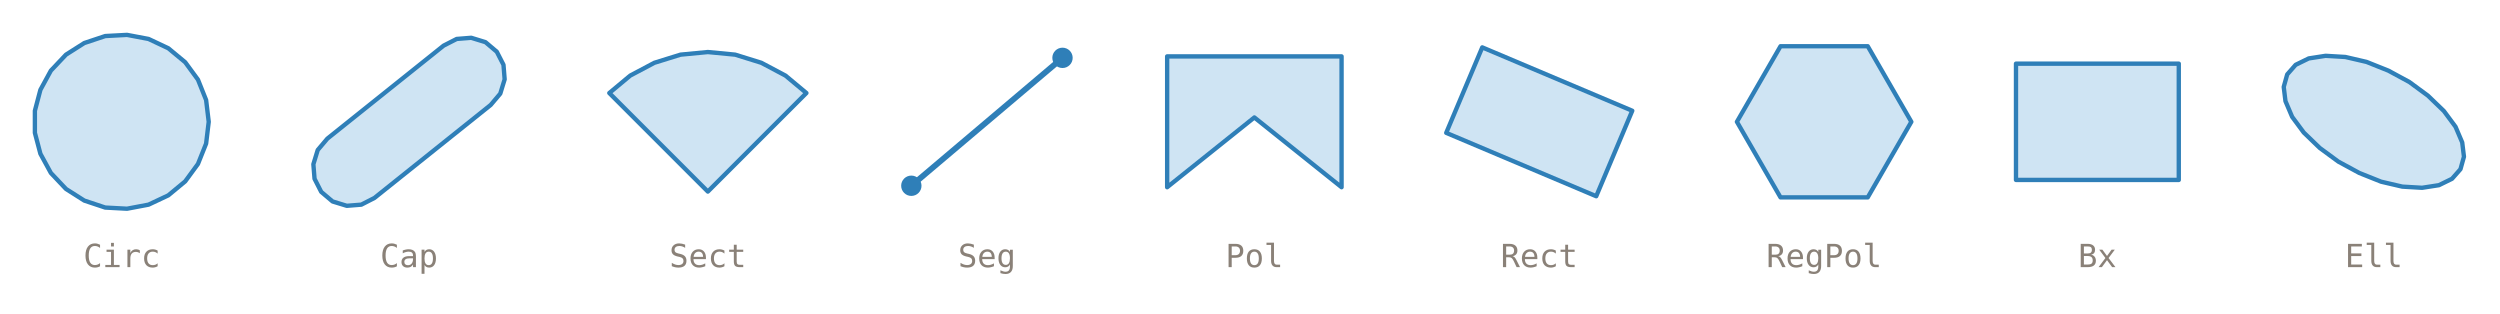
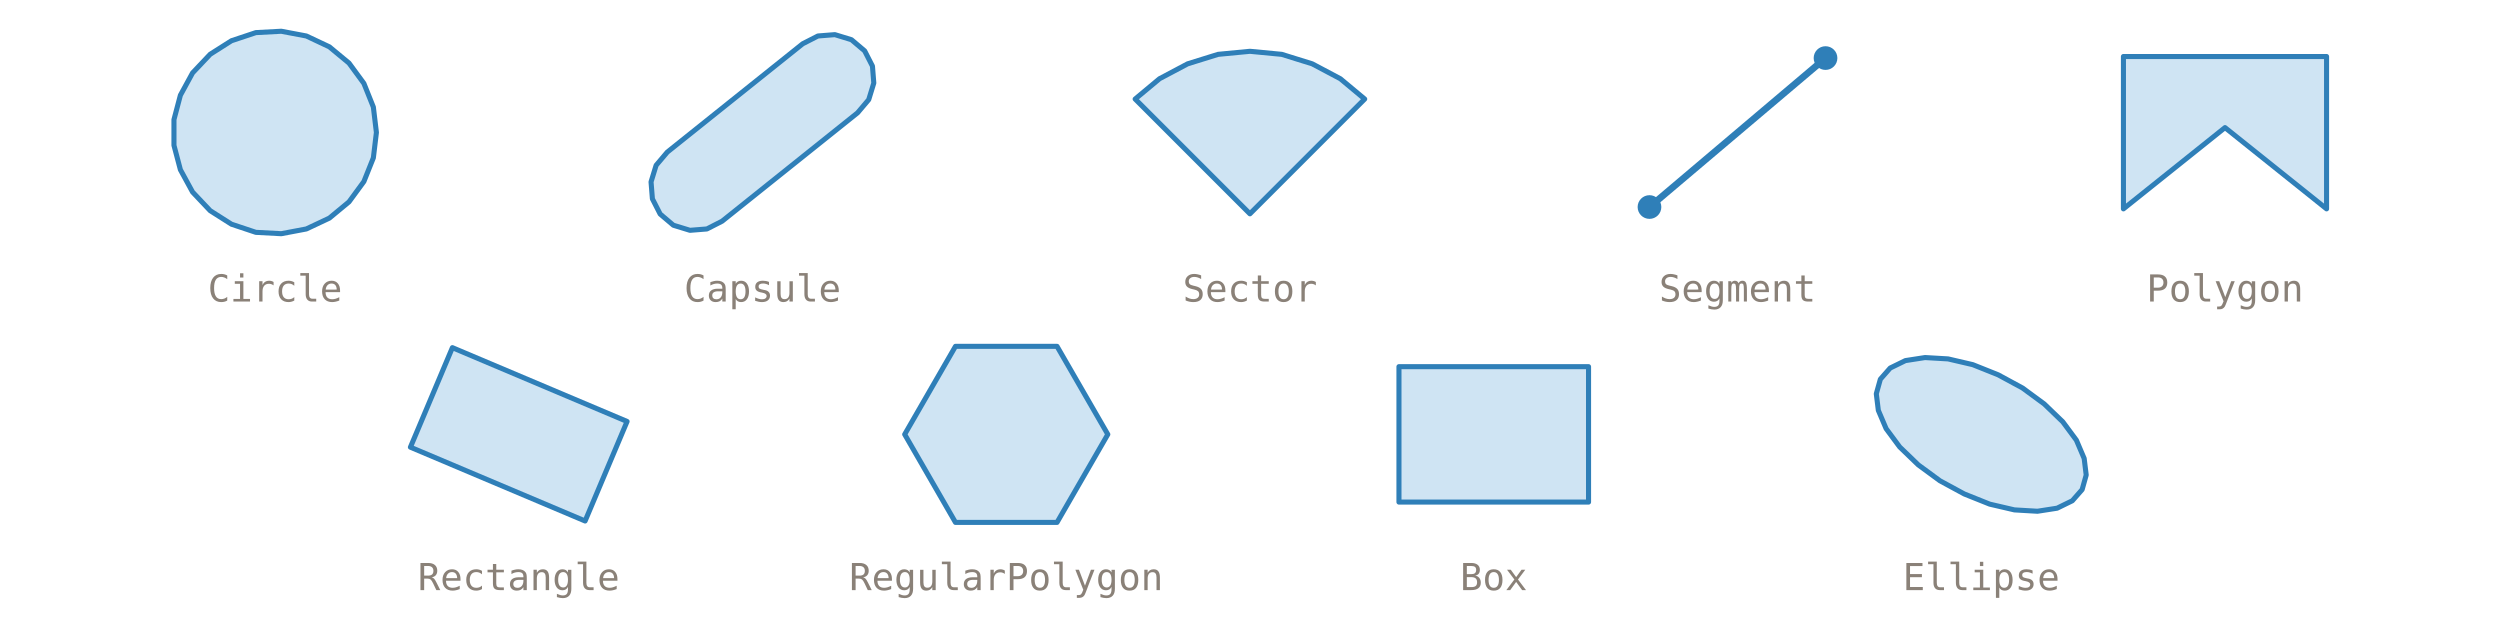
- <svg xmlns="http://www.w3.org/2000/svg" width="860" height="108" viewBox="0 0 860 108" role="img">
-   <g transform="translate(41.8 41.9)">
+ <svg xmlns="http://www.w3.org/2000/svg" width="960" height="244" viewBox="0 0 960 244" role="img">
+   <g transform="translate(66.8 12.0) scale(1.3) translate(29.8 29.9)">
    <polygon points="30.0,0.0 29.1,7.5 26.3,14.5 21.9,20.5 16.1,25.3 9.3,28.5 1.9,29.9 -5.6,29.5 -12.8,27.1 -19.1,23.1 -24.3,17.6 -27.9,11.0 -29.8,3.8 -29.8,-3.8 -27.9,-11.0 -24.3,-17.6 -19.1,-23.1 -12.8,-27.1 -5.6,-29.5 1.9,-29.9 9.3,-28.5 16.1,-25.3 21.9,-20.5 26.3,-14.5 29.1,-7.5" fill="#cfe4f3" stroke="#2f7fb8" stroke-width="1.5" stroke-linejoin="round" />
  </g>
-   <text x="41.9" y="91.9" font-family="ui-monospace, SFMono-Regular, Menlo, Consolas, monospace" font-size="11" text-anchor="middle" fill="#8a8178">Circ</text>
-   <g transform="translate(140.7 41.9)">
+   <text x="105.6" y="115.8" font-family="ui-monospace, SFMono-Regular, Menlo, Consolas, monospace" font-size="14.3" text-anchor="middle" fill="#8a8178">Circle</text>
+   <g transform="translate(250.0 13.3) scale(1.3) translate(32.9 28.9)">
    <polygon points="11.9,-26.2 16.4,-28.5 21.4,-28.9 26.3,-27.4 30.2,-24.1 32.5,-19.6 32.9,-14.6 31.4,-9.7 28.1,-5.8 -11.9,26.2 -16.4,28.5 -21.4,28.9 -26.3,27.4 -30.2,24.1 -32.5,19.6 -32.9,14.6 -31.4,9.7 -28.1,5.8" fill="#cfe4f3" stroke="#2f7fb8" stroke-width="1.5" stroke-linejoin="round" />
  </g>
-   <text x="140.7" y="91.9" font-family="ui-monospace, SFMono-Regular, Menlo, Consolas, monospace" font-size="11" text-anchor="middle" fill="#8a8178">Cap</text>
-   <g transform="translate(243.5 43.9)">
+   <text x="292.8" y="115.8" font-family="ui-monospace, SFMono-Regular, Menlo, Consolas, monospace" font-size="14.3" text-anchor="middle" fill="#8a8178">Capsule</text>
+   <g transform="translate(435.9 19.7) scale(1.3) translate(33.9 26.0)">
    <polygon points="0.0,22.0 -33.9,-11.9 -26.7,-17.9 -18.4,-22.3 -9.4,-25.1 0.0,-26.0 9.4,-25.1 18.4,-22.3 26.7,-17.9 33.9,-11.9" fill="#cfe4f3" stroke="#2f7fb8" stroke-width="1.5" stroke-linejoin="round" />
  </g>
-   <text x="243.5" y="91.9" font-family="ui-monospace, SFMono-Regular, Menlo, Consolas, monospace" font-size="11" text-anchor="middle" fill="#8a8178">Sect</text>
-   <g transform="translate(339.5 41.9)">
+   <text x="480.0" y="115.8" font-family="ui-monospace, SFMono-Regular, Menlo, Consolas, monospace" font-size="14.3" text-anchor="middle" fill="#8a8178">Sector</text>
+   <g transform="translate(633.4 22.3) scale(1.3) translate(26.0 22.0)">
    <line x1="-26.0" y1="22.0" x2="26.0" y2="-22.0" stroke="#2f7fb8" stroke-width="2" stroke-linecap="round" />
    <circle cx="-26.0" cy="22.0" r="3.5" fill="#2f7fb8" />
    <circle cx="26.0" cy="-22.0" r="3.5" fill="#2f7fb8" />
  </g>
-   <text x="339.5" y="91.9" font-family="ui-monospace, SFMono-Regular, Menlo, Consolas, monospace" font-size="11" text-anchor="middle" fill="#8a8178">Seg</text>
-   <g transform="translate(431.5 43.7)">
+   <text x="667.2" y="115.8" font-family="ui-monospace, SFMono-Regular, Menlo, Consolas, monospace" font-size="14.3" text-anchor="middle" fill="#8a8178">Segment</text>
+   <g transform="translate(815.4 21.7) scale(1.3) translate(30.0 24.3)">
    <polygon points="-30.0,-24.3 30.0,-24.3 30.0,20.7 0.0,-3.3 -30.0,20.7" fill="#cfe4f3" stroke="#2f7fb8" stroke-width="1.5" stroke-linejoin="round" />
  </g>
-   <text x="431.5" y="91.9" font-family="ui-monospace, SFMono-Regular, Menlo, Consolas, monospace" font-size="11" text-anchor="middle" fill="#8a8178">Pol</text>
-   <g transform="translate(529.5 41.9)">
+   <text x="854.4" y="115.8" font-family="ui-monospace, SFMono-Regular, Menlo, Consolas, monospace" font-size="14.3" text-anchor="middle" fill="#8a8178">Polygon</text>
+   <g transform="translate(157.6 133.5) scale(1.3) translate(32.0 25.6)">
    <polygon points="-19.6,-25.6 32.0,-3.8 19.6,25.6 -32.0,3.8" fill="#cfe4f3" stroke="#2f7fb8" stroke-width="1.5" stroke-linejoin="round" />
  </g>
-   <text x="529.5" y="91.9" font-family="ui-monospace, SFMono-Regular, Menlo, Consolas, monospace" font-size="11" text-anchor="middle" fill="#8a8178">Rect</text>
-   <g transform="translate(627.5 41.9)">
+   <text x="199.2" y="226.6" font-family="ui-monospace, SFMono-Regular, Menlo, Consolas, monospace" font-size="14.3" text-anchor="middle" fill="#8a8178">Rectangle</text>
+   <g transform="translate(347.4 133.0) scale(1.3) translate(30.0 26.0)">
    <polygon points="-15.0,-26.0 15.0,-26.0 30.0,-0.0 15.0,26.0 -15.0,26.0 -30.0,0.0" fill="#cfe4f3" stroke="#2f7fb8" stroke-width="1.5" stroke-linejoin="round" />
  </g>
-   <text x="627.5" y="91.9" font-family="ui-monospace, SFMono-Regular, Menlo, Consolas, monospace" font-size="11" text-anchor="middle" fill="#8a8178">RegPol</text>
-   <g transform="translate(721.5 41.9)">
+   <text x="386.4" y="226.6" font-family="ui-monospace, SFMono-Regular, Menlo, Consolas, monospace" font-size="14.3" text-anchor="middle" fill="#8a8178">RegularPolygon</text>
+   <g transform="translate(537.2 140.8) scale(1.3) translate(28.0 20.0)">
    <polygon points="-28.0,-20.0 28.0,-20.0 28.0,20.0 -28.0,20.0" fill="#cfe4f3" stroke="#2f7fb8" stroke-width="1.5" stroke-linejoin="round" />
  </g>
-   <text x="721.5" y="91.9" font-family="ui-monospace, SFMono-Regular, Menlo, Consolas, monospace" font-size="11" text-anchor="middle" fill="#8a8178">Bx</text>
-   <g transform="translate(816.6 41.9)">
+   <text x="573.6" y="226.6" font-family="ui-monospace, SFMono-Regular, Menlo, Consolas, monospace" font-size="14.3" text-anchor="middle" fill="#8a8178">Box</text>
+   <g transform="translate(720.5 137.3) scale(1.3) translate(31.0 22.7)">
    <polygon points="29.8,16.3 26.9,19.6 22.4,21.8 16.6,22.7 9.8,22.3 2.5,20.6 -5.0,17.6 -12.2,13.7 -18.6,9.0 -24.1,3.7 -28.1,-1.7 -30.4,-7.1 -31.0,-12.0 -29.8,-16.3 -26.9,-19.6 -22.4,-21.8 -16.6,-22.7 -9.8,-22.3 -2.5,-20.6 5.0,-17.6 12.2,-13.7 18.6,-9.0 24.1,-3.7 28.1,1.7 30.4,7.1 31.0,12.0" fill="#cfe4f3" stroke="#2f7fb8" stroke-width="1.5" stroke-linejoin="round" />
  </g>
-   <text x="816.6" y="91.9" font-family="ui-monospace, SFMono-Regular, Menlo, Consolas, monospace" font-size="11" text-anchor="middle" fill="#8a8178">Ell</text>
+   <text x="760.8" y="226.6" font-family="ui-monospace, SFMono-Regular, Menlo, Consolas, monospace" font-size="14.3" text-anchor="middle" fill="#8a8178">Ellipse</text>
</svg>
